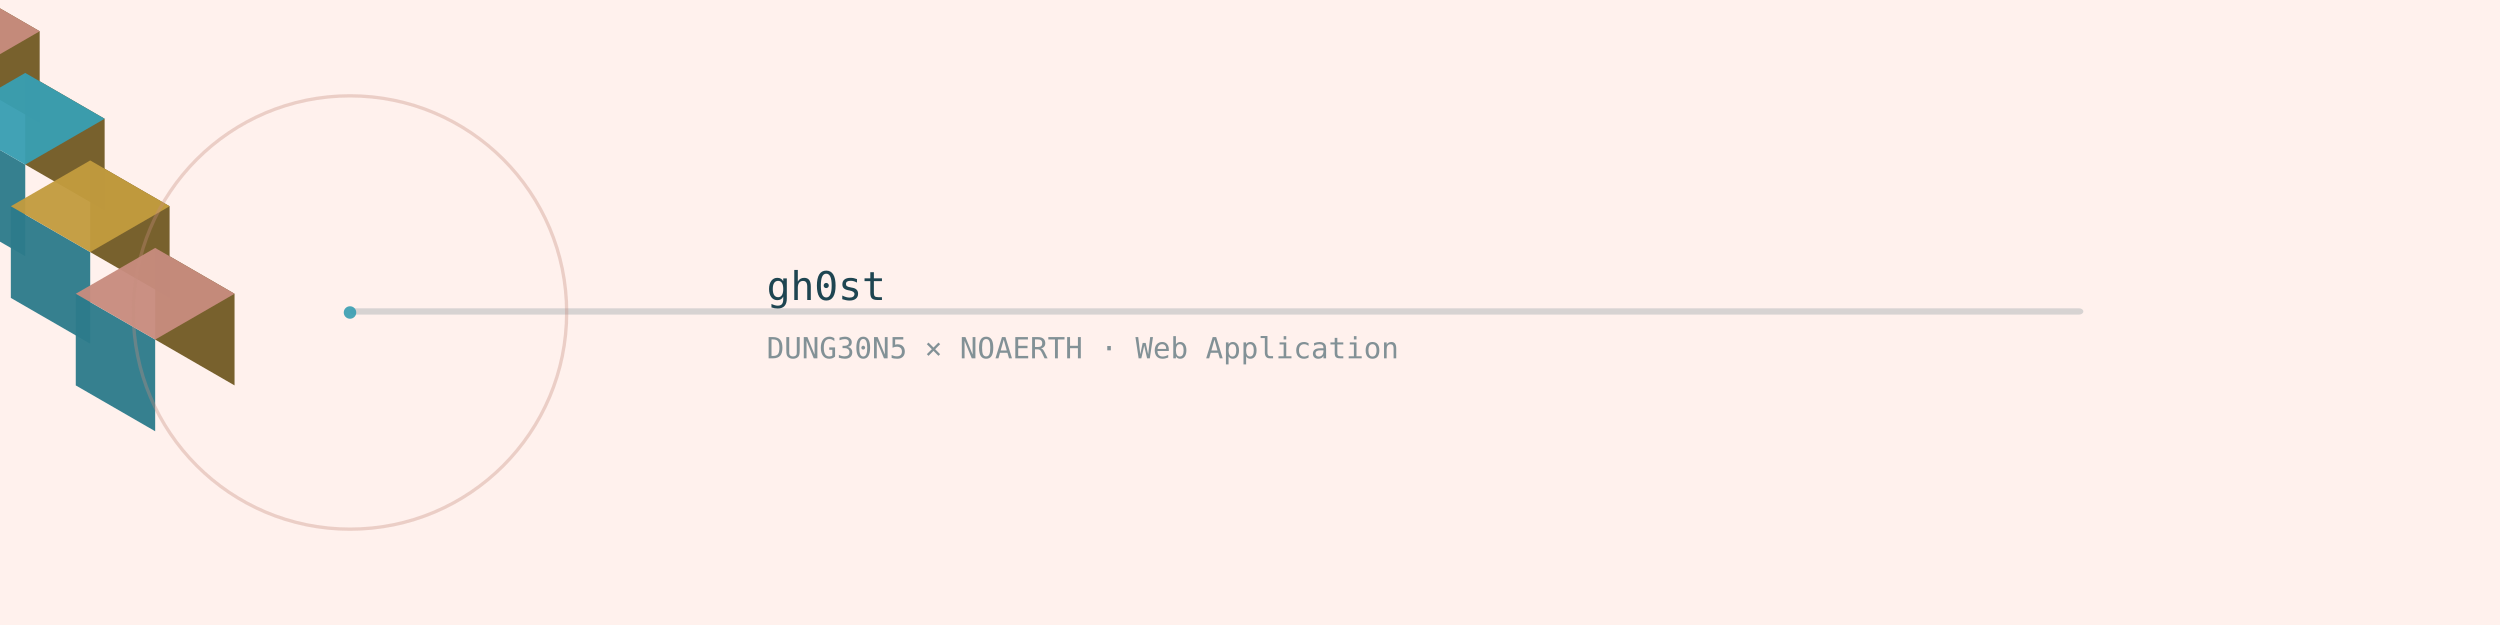
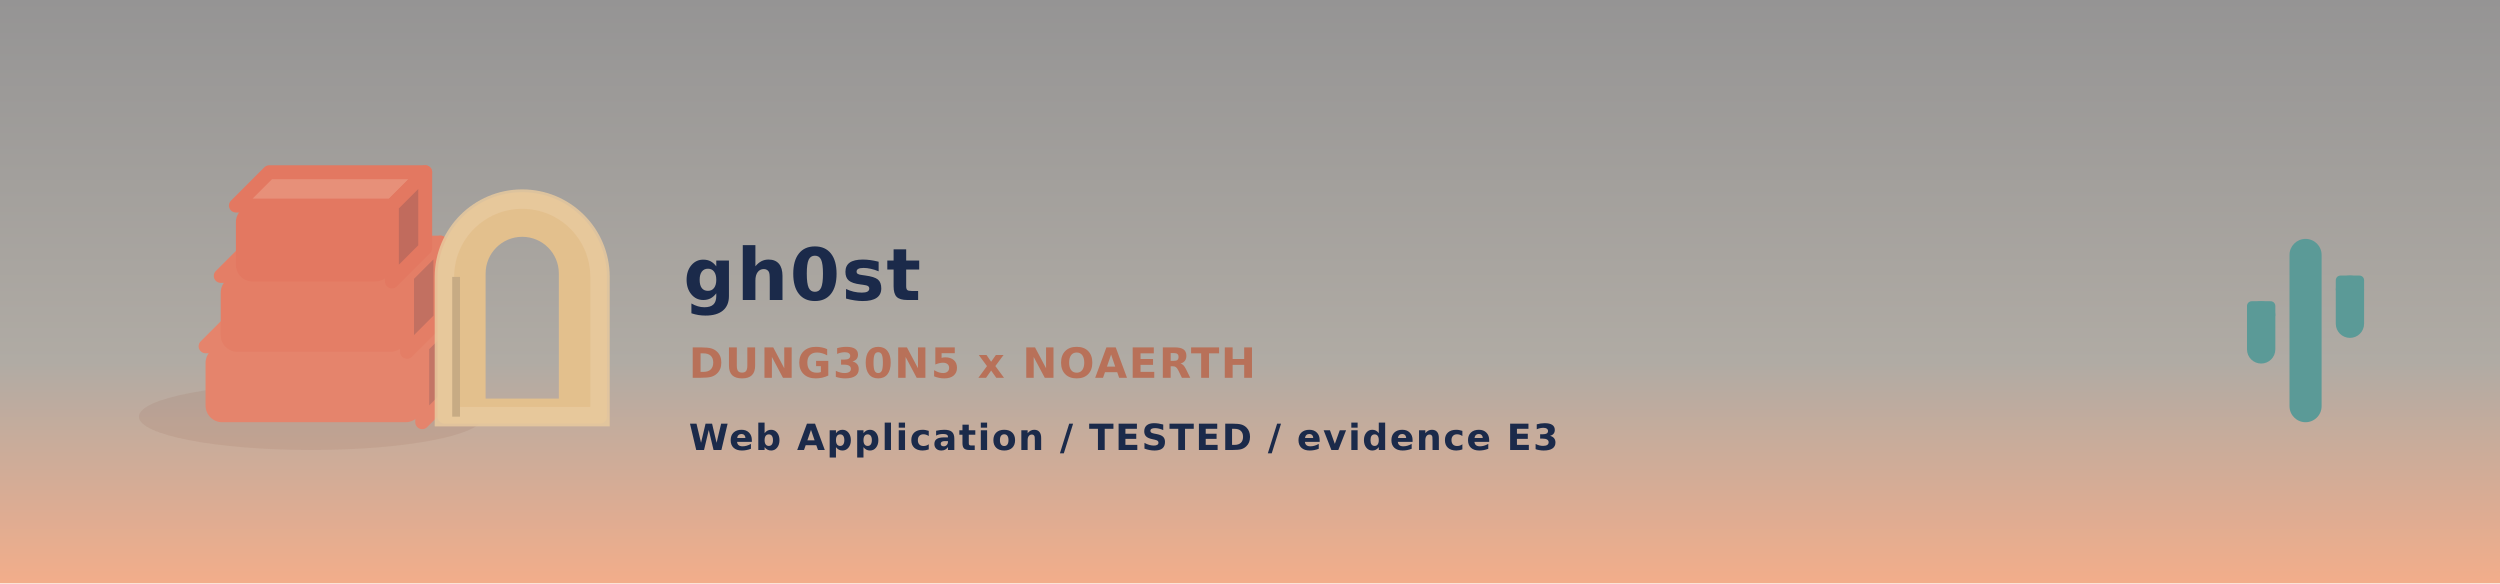
- <svg xmlns="http://www.w3.org/2000/svg" viewBox="0 0 1200 300" width="1200" height="300" role="img" aria-label="gh0st identity object">
-   <rect width="1200" height="300" fill="#fff1ed" />
-   <defs>
-     <linearGradient id="gft" x1="0" y1="0" x2="1" y2="1">
-       <stop offset="0%" stop-color="#c78c7e" />
-       <stop offset="100%" stop-color="#389eb2" />
-     </linearGradient>
-   </defs>
-   <rect x="168.00" y="148.00" width="832.00" height="3.00" rx="2.00" fill="rgba(6,50,65,0.160)" opacity="1.00" />
-   <polygon points="-19.05,37.00 19.05,59.00 19.05,15.00 -19.05,-7.00" fill="#715a24" opacity="0.95" />
-   <polygon points="-57.16,59.00 -19.05,81.00 -19.05,37.00 -57.16,15.00" fill="#2c7b8b" opacity="0.95" />
-   <polygon points="-19.05,-7.00 19.05,15.00 -19.05,37.00 -57.16,15.00" fill="#c78c7e" opacity="0.95" />
-   <polygon points="12.12,79.00 50.23,101.00 50.23,57.00 12.12,35.00" fill="#715a24" opacity="0.95" />
-   <polygon points="-25.98,101.00 12.12,123.00 12.12,79.00 -25.98,57.00" fill="#2c7b8b" opacity="0.95" />
-   <polygon points="12.12,35.00 50.23,57.00 12.12,79.00 -25.98,57.00" fill="#389eb2" opacity="0.95" />
-   <polygon points="43.30,121.00 81.41,143.00 81.41,99.00 43.30,77.00" fill="#715a24" opacity="0.95" />
-   <polygon points="5.20,143.00 43.30,165.00 43.30,121.00 5.20,99.00" fill="#2c7b8b" opacity="0.95" />
-   <polygon points="43.30,77.00 81.41,99.00 43.30,121.00 5.20,99.00" fill="#c29b3e" opacity="0.95" />
-   <polygon points="74.48,163.00 112.58,185.00 112.58,141.00 74.48,119.00" fill="#715a24" opacity="0.95" />
-   <polygon points="36.37,185.00 74.48,207.00 74.48,163.00 36.37,141.00" fill="#2c7b8b" opacity="0.95" />
-   <polygon points="74.48,119.00 112.58,141.00 74.48,163.00 36.37,141.00" fill="#c78c7e" opacity="0.95" />
+ <svg xmlns="http://www.w3.org/2000/svg" width="900" height="210" viewBox="0 0 900 210" role="img" aria-label="gh0st - identity object">
+   <linearGradient id="skyf" x1="0" y1="0" x2="0" y2="1">
+     <stop offset="0" stop-color="#959494" />
+     <stop offset="0.62" stop-color="#b0aba4" />
+     <stop offset="1" stop-color="#f3ad8a" />
+   </linearGradient>
+   <rect width="900" height="210" fill="url(#skyf)" />
+   <rect x="0" y="352" width="900" height="-142" fill="#e9cda3" />
+   <rect x="0" y="352" width="900" height="3" fill="#ebd1a9" />
+   <ellipse cx="112" cy="150" rx="62" ry="12" fill="rgba(138,90,68,0.11)" />
  <g>
-     <circle cx="168.00" cy="150.00" r="104.00" fill="none" stroke="rgba(199,140,126,0.350)" stroke-width="1.60" opacity="1.00" />
-     <animate attributeName="opacity" values="0.25;1.0;0.25" dur="16.7s" begin="0s" repeatCount="indefinite" />
+     <path d="M74,124.67 L152,124.67 L164,112.67 L86,112.67 Z" fill="#e99a82" stroke="#e5846c" stroke-width="5" stroke-linejoin="round" />
+     <path d="M152,124.67 L164,112.67 L164,140 L152,152 Z" fill="#c37566" stroke="#e5846c" stroke-width="5" stroke-linejoin="round" />
+     <rect x="74" y="124.67" width="78" height="27.33" rx="6" fill="#e5846c" />
+     <path d="M79.46,99.33 L146.54,99.33 L158.54,87.33 L91.46,87.33 Z" fill="#e8957d" stroke="#e47e66" stroke-width="5" stroke-linejoin="round" />
+     <path d="M146.54,99.33 L158.54,87.33 L158.54,114.67 L146.54,126.67 Z" fill="#c27061" stroke="#e47e66" stroke-width="5" stroke-linejoin="round" />
+     <rect x="79.46" y="99.33" width="67.08" height="27.33" rx="6" fill="#e47e66" />
+     <path d="M84.92,74 L141.08,74 L153.08,62 L96.92,62 Z" fill="#e79079" stroke="#e37861" stroke-width="5" stroke-linejoin="round" />
+     <path d="M141.08,74 L153.08,62 L153.08,89.33 L141.08,101.33 Z" fill="#c16b5d" stroke="#e37861" stroke-width="5" stroke-linejoin="round" />
+     <rect x="84.92" y="74" width="56.16" height="27.33" rx="6" fill="#e37861" />
+     <animate attributeName="opacity" values="0.72;1;0.72" dur="6s" begin="0s" repeatCount="indefinite" />
  </g>
-   <circle cx="168" cy="150" r="3" fill="rgba(56,158,178,0.900)">
-     <animate attributeName="opacity" values="0.35;0.95;0.35" dur="16.7s" begin="0s" repeatCount="indefinite" />
-   </circle>
-   <text x="368" y="144" font-family="ui-monospace,Menlo,monospace" font-size="19" fill="rgba(6,50,65,0.900)">gh0st</text>
-   <text x="368" y="172" font-family="ui-monospace,Menlo,monospace" font-size="14" fill="rgba(6,50,65,0.500)">DUNG30N5 × NOAERTH · Web Application</text>
+   <path d="M160,150 L160,99.68 A28,28 0 0 1 216,99.68 L216,150 Z M172.32,146 L172.32,98.43 A15.68,15.68 0 0 1 203.68,98.43 L203.68,146 Z" fill="#e3c08d" fill-rule="evenodd" stroke="#e3c08d" stroke-width="5" stroke-linejoin="round" />
+   <path d="M160,150 L160,99.68 A28,28 0 0 1 216,99.68 L216,150 Z" fill="none" stroke="#e8c99d" stroke-width="7" stroke-linecap="round" opacity="0.85" />
+   <rect x="162.8" y="99.68" width="2.8" height="50.32" fill="#c7ab84" />
+   <text x="246" y="108" font-family="Verdana,DejaVu Sans,sans-serif" font-size="26" font-weight="700" letter-spacing="0.6" fill="#1b2a4a" text-anchor="start">gh0st</text>
+   <text x="248" y="136" font-family="Verdana,DejaVu Sans,sans-serif" font-size="15" font-weight="700" letter-spacing="0.6" fill="#b87159" text-anchor="start">DUNG30N5 x NOAERTH</text>
+   <text x="248" y="162" font-family="Verdana,DejaVu Sans,sans-serif" font-size="13" font-weight="700" letter-spacing="0.6" fill="#1b2a4a" text-anchor="start">Web Application  /  TESTED  /  evidence E3</text>
+   <rect x="824.22" y="86" width="11.56" height="66" rx="5.78" fill="#5b9a97" />
+   <rect x="808.92" y="108.44" width="10.2" height="22.44" rx="5.1" fill="#5b9a97" />
+   <rect x="808.92" y="108.44" width="10.2" height="6.6" rx="1.7" fill="#5b9a97" />
+   <rect x="840.88" y="99.2" width="10.2" height="22.44" rx="5.1" fill="#5b9a97" />
+   <rect x="840.88" y="99.2" width="10.2" height="6.6" rx="1.7" fill="#5b9a97" />
</svg>
